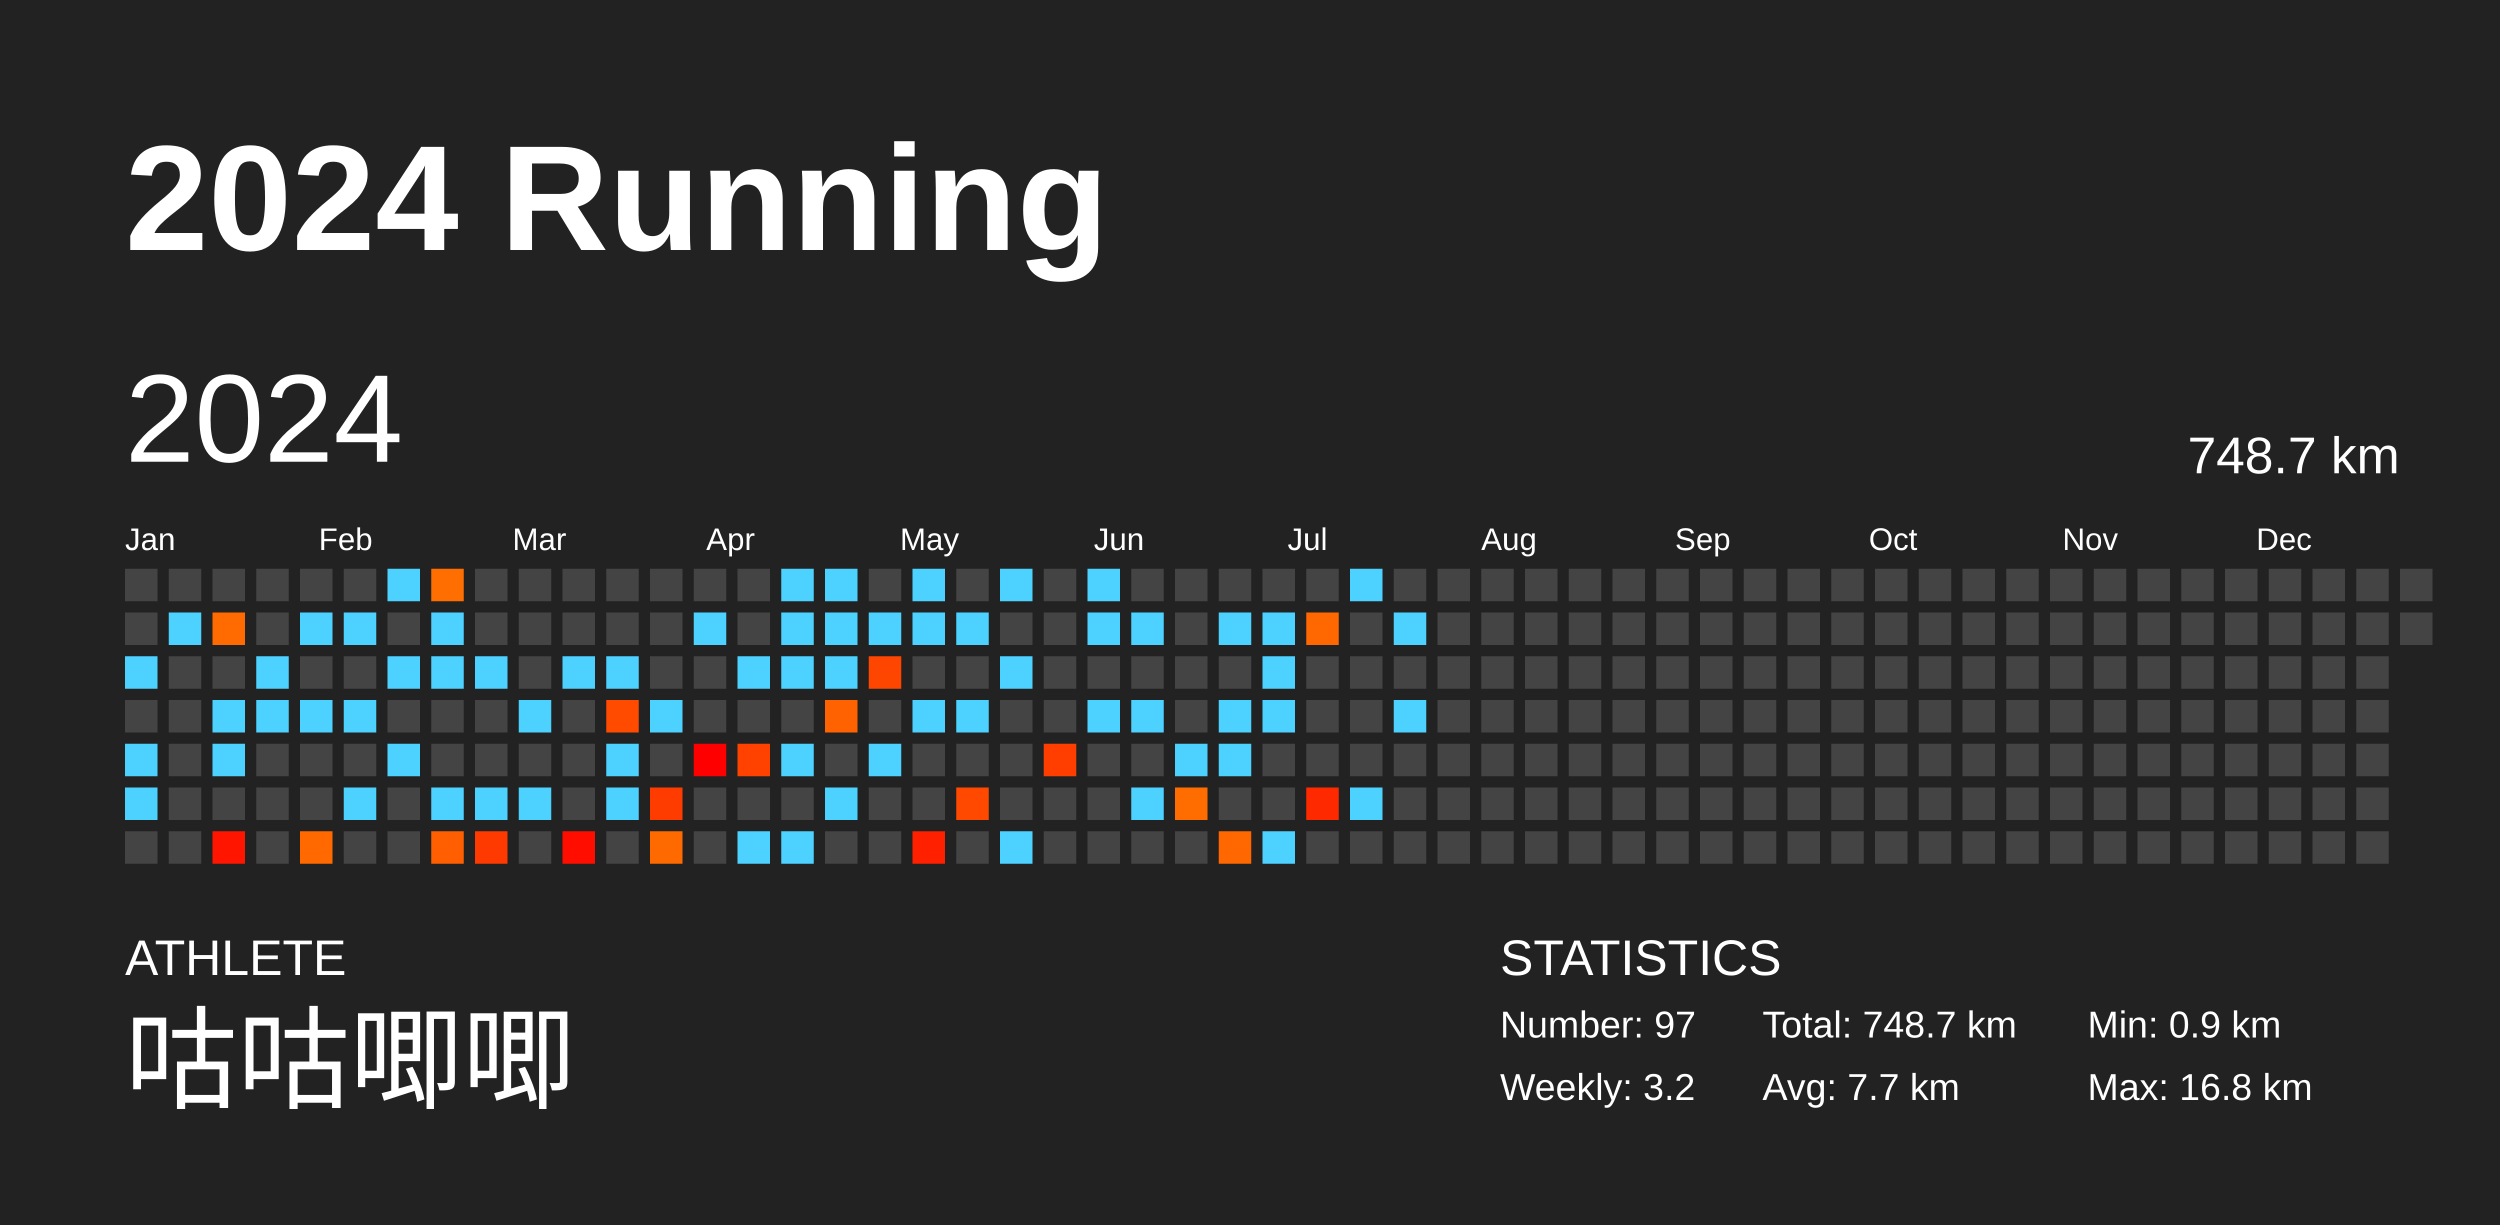
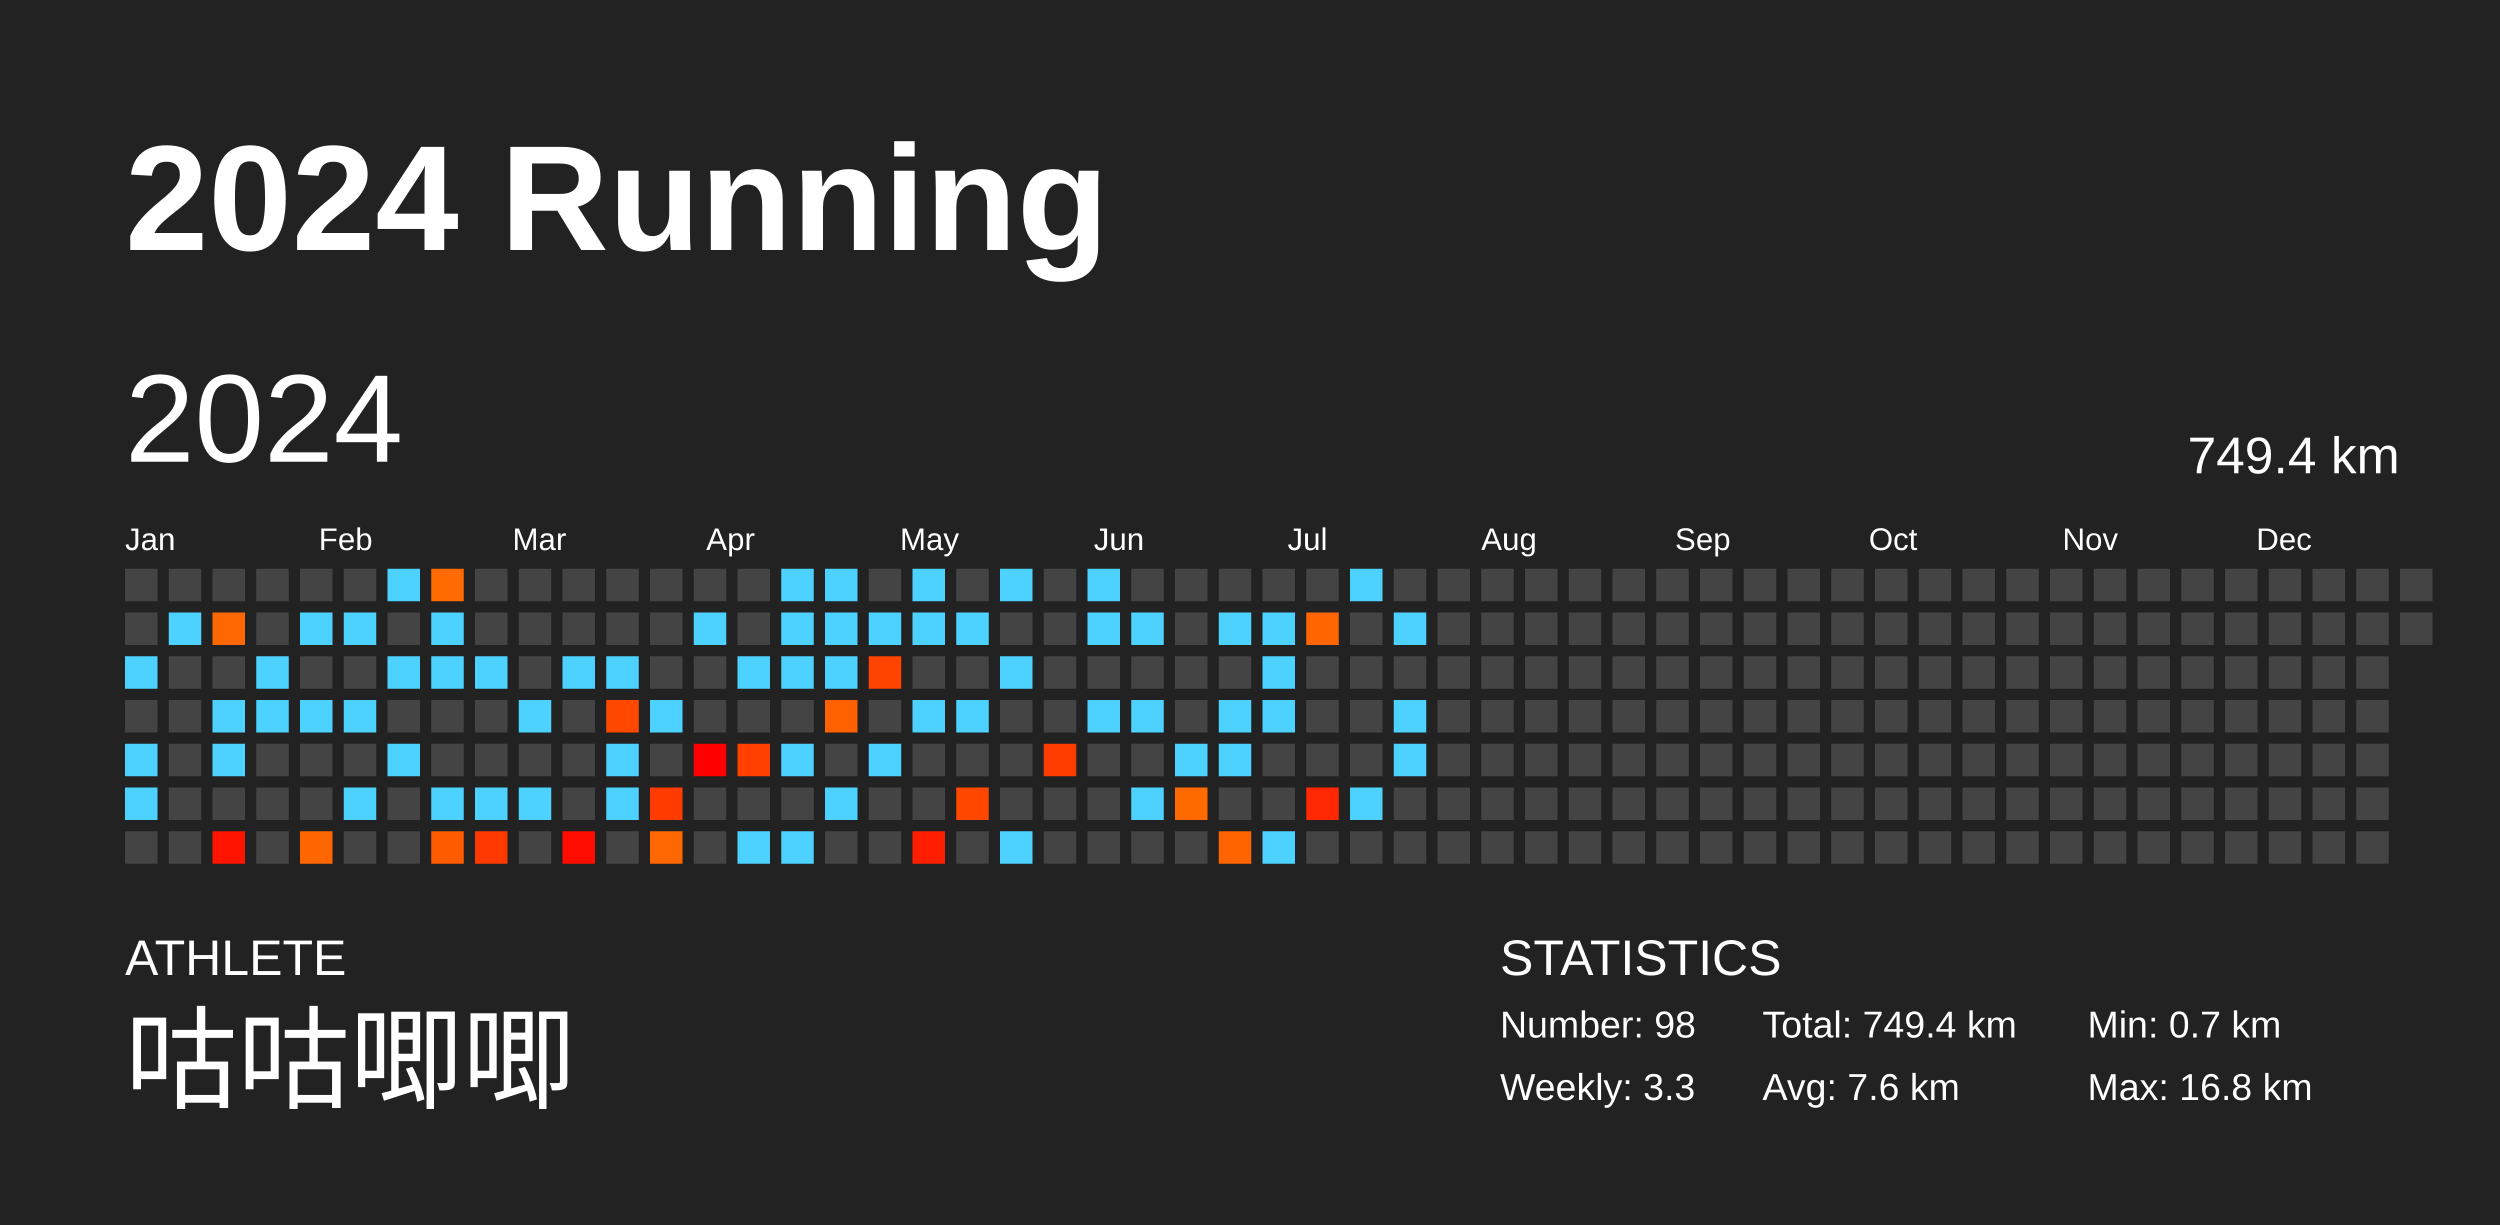
<svg xmlns="http://www.w3.org/2000/svg" baseProfile="full" height="98mm" version="1.1" viewBox="0,0,200,98" width="200mm">
  <defs />
  <rect fill="#222222" height="98" width="200" x="0" y="0" />
  <text fill="#FFFFFF" style="font-size:12px; font-family:Arial; font-weight:bold;" x="10" y="20">2024 Running</text>
  <text fill="#FFFFFF" style="font-size:4px; font-family:Arial" x="10" y="78">ATHLETE</text>
  <text fill="#FFFFFF" style="font-size:9px; font-family:Arial" x="10" y="88">咕咕唧唧</text>
  <text fill="#FFFFFF" style="font-size:4px; font-family:Arial" x="120" y="78">STATISTICS</text>
-   <text fill="#FFFFFF" style="font-size:3px; font-family:Arial" x="120" y="83">Number: 97</text>
-   <text fill="#FFFFFF" style="font-size:3px; font-family:Arial" x="120" y="88">Weekly: 3.2</text>
-   <text fill="#FFFFFF" style="font-size:3px; font-family:Arial" x="141" y="83">Total: 748.7 km</text>
-   <text fill="#FFFFFF" style="font-size:3px; font-family:Arial" x="141" y="88">Avg: 7.7 km</text>
-   <text fill="#FFFFFF" style="font-size:3px; font-family:Arial" x="167" y="83">Min: 0.9 km</text>
+   <text fill="#FFFFFF" style="font-size:3px; font-family:Arial" x="120" y="83">Number: 98</text>
+   <text fill="#FFFFFF" style="font-size:3px; font-family:Arial" x="120" y="88">Weekly: 3.3</text>
+   <text fill="#FFFFFF" style="font-size:3px; font-family:Arial" x="141" y="83">Total: 749.4 km</text>
+   <text fill="#FFFFFF" style="font-size:3px; font-family:Arial" x="141" y="88">Avg: 7.6 km</text>
+   <text fill="#FFFFFF" style="font-size:3px; font-family:Arial" x="167" y="83">Min: 0.7 km</text>
  <text fill="#FFFFFF" style="font-size:3px; font-family:Arial" x="167" y="88">Max: 16.8 km</text>
  <text dominant-baseline="hanging" fill="#FFFFFF" style="font-size:10.0px; font-family:Arial;" x="10" y="30">2024</text>
-   <text dominant-baseline="hanging" fill="#FFFFFF" style="font-size:4.125px; font-family:Arial;" x="175" y="35">748.7 km</text>
+   <text dominant-baseline="hanging" fill="#FFFFFF" style="font-size:4.125px; font-family:Arial;" x="175" y="35">749.4 km</text>
  <text fill="#FFFFFF" style="font-size:2.5px; font-family:Arial" x="10.0" y="44">Jan</text>
  <text fill="#FFFFFF" style="font-size:2.5px; font-family:Arial" x="25.5" y="44">Feb</text>
  <text fill="#FFFFFF" style="font-size:2.5px; font-family:Arial" x="41.0" y="44">Mar</text>
  <text fill="#FFFFFF" style="font-size:2.5px; font-family:Arial" x="56.5" y="44">Apr</text>
  <text fill="#FFFFFF" style="font-size:2.5px; font-family:Arial" x="72.0" y="44">May</text>
  <text fill="#FFFFFF" style="font-size:2.5px; font-family:Arial" x="87.5" y="44">Jun</text>
  <text fill="#FFFFFF" style="font-size:2.5px; font-family:Arial" x="103.0" y="44">Jul</text>
  <text fill="#FFFFFF" style="font-size:2.5px; font-family:Arial" x="118.5" y="44">Aug</text>
  <text fill="#FFFFFF" style="font-size:2.5px; font-family:Arial" x="134.0" y="44">Sep</text>
  <text fill="#FFFFFF" style="font-size:2.5px; font-family:Arial" x="149.5" y="44">Oct</text>
  <text fill="#FFFFFF" style="font-size:2.5px; font-family:Arial" x="165.0" y="44">Nov</text>
  <text fill="#FFFFFF" style="font-size:2.5px; font-family:Arial" x="180.5" y="44">Dec</text>
  <rect fill="#444444" height="2.6" width="2.6" x="10.0" y="45.5" />
  <rect fill="#444444" height="2.6" width="2.6" x="10.0" y="49.0" />
  <rect fill="#4dd2ff" height="2.6" width="2.6" x="10.0" y="52.5" />
  <rect fill="#444444" height="2.6" width="2.6" x="10.0" y="56.0" />
  <rect fill="#4dd2ff" height="2.6" width="2.6" x="10.0" y="59.5" />
  <rect fill="#4dd2ff" height="2.6" width="2.6" x="10.0" y="63.0" />
  <rect fill="#444444" height="2.6" width="2.6" x="10.0" y="66.5" />
  <rect fill="#444444" height="2.6" width="2.6" x="13.5" y="45.5" />
  <rect fill="#4dd2ff" height="2.6" width="2.6" x="13.5" y="49.0" />
  <rect fill="#444444" height="2.6" width="2.6" x="13.5" y="52.5" />
  <rect fill="#444444" height="2.6" width="2.6" x="13.5" y="56.0" />
  <rect fill="#444444" height="2.6" width="2.6" x="13.5" y="59.5" />
  <rect fill="#444444" height="2.6" width="2.6" x="13.5" y="63.0" />
  <rect fill="#444444" height="2.6" width="2.6" x="13.5" y="66.5" />
  <rect fill="#444444" height="2.6" width="2.6" x="17.0" y="45.5" />
-   <rect fill="#ff6b00" height="2.6" width="2.6" x="17.0" y="49.0" />
+   <rect fill="#ff6800" height="2.6" width="2.6" x="17.0" y="49.0" />
  <rect fill="#444444" height="2.6" width="2.6" x="17.0" y="52.5" />
  <rect fill="#4dd2ff" height="2.6" width="2.6" x="17.0" y="56.0" />
  <rect fill="#4dd2ff" height="2.6" width="2.6" x="17.0" y="59.5" />
  <rect fill="#444444" height="2.6" width="2.6" x="17.0" y="63.0" />
-   <rect fill="#ff1500" height="2.6" width="2.6" x="17.0" y="66.5" />
+   <rect fill="#ff1400" height="2.6" width="2.6" x="17.0" y="66.5" />
  <rect fill="#444444" height="2.6" width="2.6" x="20.5" y="45.5" />
  <rect fill="#444444" height="2.6" width="2.6" x="20.5" y="49.0" />
  <rect fill="#4dd2ff" height="2.6" width="2.6" x="20.5" y="52.5" />
  <rect fill="#4dd2ff" height="2.6" width="2.6" x="20.5" y="56.0" />
  <rect fill="#444444" height="2.6" width="2.6" x="20.5" y="59.5" />
  <rect fill="#444444" height="2.6" width="2.6" x="20.5" y="63.0" />
  <rect fill="#444444" height="2.6" width="2.6" x="20.5" y="66.5" />
  <rect fill="#444444" height="2.6" width="2.6" x="24.0" y="45.5" />
  <rect fill="#4dd2ff" height="2.6" width="2.6" x="24.0" y="49.0" />
  <rect fill="#444444" height="2.6" width="2.6" x="24.0" y="52.5" />
  <rect fill="#4dd2ff" height="2.6" width="2.6" x="24.0" y="56.0" />
  <rect fill="#444444" height="2.6" width="2.6" x="24.0" y="59.5" />
  <rect fill="#444444" height="2.6" width="2.6" x="24.0" y="63.0" />
-   <rect fill="#ff6900" height="2.6" width="2.6" x="24.0" y="66.5" />
+   <rect fill="#ff6600" height="2.6" width="2.6" x="24.0" y="66.5" />
  <rect fill="#444444" height="2.6" width="2.6" x="27.5" y="45.5" />
  <rect fill="#4dd2ff" height="2.6" width="2.6" x="27.5" y="49.0" />
  <rect fill="#444444" height="2.6" width="2.6" x="27.5" y="52.5" />
  <rect fill="#4dd2ff" height="2.6" width="2.6" x="27.5" y="56.0" />
  <rect fill="#444444" height="2.6" width="2.6" x="27.5" y="59.5" />
  <rect fill="#4dd2ff" height="2.6" width="2.6" x="27.5" y="63.0" />
  <rect fill="#444444" height="2.6" width="2.6" x="27.5" y="66.5" />
  <rect fill="#4dd2ff" height="2.6" width="2.6" x="31.0" y="45.5" />
  <rect fill="#444444" height="2.6" width="2.6" x="31.0" y="49.0" />
  <rect fill="#4dd2ff" height="2.6" width="2.6" x="31.0" y="52.5" />
  <rect fill="#444444" height="2.6" width="2.6" x="31.0" y="56.0" />
  <rect fill="#4dd2ff" height="2.6" width="2.6" x="31.0" y="59.5" />
  <rect fill="#444444" height="2.6" width="2.6" x="31.0" y="63.0" />
  <rect fill="#444444" height="2.6" width="2.6" x="31.0" y="66.5" />
-   <rect fill="#ff6e00" height="2.6" width="2.6" x="34.5" y="45.5" />
+   <rect fill="#ff6b00" height="2.6" width="2.6" x="34.5" y="45.5" />
  <rect fill="#4dd2ff" height="2.6" width="2.6" x="34.5" y="49.0" />
  <rect fill="#4dd2ff" height="2.6" width="2.6" x="34.5" y="52.5" />
  <rect fill="#444444" height="2.6" width="2.6" x="34.5" y="56.0" />
  <rect fill="#444444" height="2.6" width="2.6" x="34.5" y="59.5" />
  <rect fill="#4dd2ff" height="2.6" width="2.6" x="34.5" y="63.0" />
-   <rect fill="#ff5f00" height="2.6" width="2.6" x="34.5" y="66.5" />
+   <rect fill="#ff5c00" height="2.6" width="2.6" x="34.5" y="66.5" />
  <rect fill="#444444" height="2.6" width="2.6" x="38.0" y="45.5" />
  <rect fill="#444444" height="2.6" width="2.6" x="38.0" y="49.0" />
  <rect fill="#4dd2ff" height="2.6" width="2.6" x="38.0" y="52.5" />
  <rect fill="#444444" height="2.6" width="2.6" x="38.0" y="56.0" />
  <rect fill="#444444" height="2.6" width="2.6" x="38.0" y="59.5" />
  <rect fill="#4dd2ff" height="2.6" width="2.6" x="38.0" y="63.0" />
-   <rect fill="#ff3a00" height="2.6" width="2.6" x="38.0" y="66.5" />
+   <rect fill="#ff3900" height="2.6" width="2.6" x="38.0" y="66.5" />
  <rect fill="#444444" height="2.6" width="2.6" x="41.5" y="45.5" />
  <rect fill="#444444" height="2.6" width="2.6" x="41.5" y="49.0" />
  <rect fill="#444444" height="2.6" width="2.6" x="41.5" y="52.5" />
  <rect fill="#4dd2ff" height="2.6" width="2.6" x="41.5" y="56.0" />
  <rect fill="#444444" height="2.6" width="2.6" x="41.5" y="59.5" />
  <rect fill="#4dd2ff" height="2.6" width="2.6" x="41.5" y="63.0" />
  <rect fill="#444444" height="2.6" width="2.6" x="41.5" y="66.5" />
  <rect fill="#444444" height="2.6" width="2.6" x="45.0" y="45.5" />
  <rect fill="#444444" height="2.6" width="2.6" x="45.0" y="49.0" />
  <rect fill="#4dd2ff" height="2.6" width="2.6" x="45.0" y="52.5" />
  <rect fill="#444444" height="2.6" width="2.6" x="45.0" y="56.0" />
  <rect fill="#444444" height="2.6" width="2.6" x="45.0" y="59.5" />
  <rect fill="#444444" height="2.6" width="2.6" x="45.0" y="63.0" />
-   <rect fill="#ff0e00" height="2.6" width="2.6" x="45.0" y="66.5" />
+   <rect fill="#ff0d00" height="2.6" width="2.6" x="45.0" y="66.5" />
  <rect fill="#444444" height="2.6" width="2.6" x="48.5" y="45.5" />
  <rect fill="#444444" height="2.6" width="2.6" x="48.5" y="49.0" />
  <rect fill="#4dd2ff" height="2.6" width="2.6" x="48.5" y="52.5" />
-   <rect fill="#ff4b00" height="2.6" width="2.6" x="48.5" y="56.0" />
+   <rect fill="#ff4900" height="2.6" width="2.6" x="48.5" y="56.0" />
  <rect fill="#4dd2ff" height="2.6" width="2.6" x="48.5" y="59.5" />
  <rect fill="#4dd2ff" height="2.6" width="2.6" x="48.5" y="63.0" />
  <rect fill="#444444" height="2.6" width="2.6" x="48.5" y="66.5" />
  <rect fill="#444444" height="2.6" width="2.6" x="52.0" y="45.5" />
  <rect fill="#444444" height="2.6" width="2.6" x="52.0" y="49.0" />
  <rect fill="#444444" height="2.6" width="2.6" x="52.0" y="52.5" />
  <rect fill="#4dd2ff" height="2.6" width="2.6" x="52.0" y="56.0" />
  <rect fill="#444444" height="2.6" width="2.6" x="52.0" y="59.5" />
-   <rect fill="#ff3c00" height="2.6" width="2.6" x="52.0" y="63.0" />
-   <rect fill="#ff6a00" height="2.6" width="2.6" x="52.0" y="66.5" />
+   <rect fill="#ff3b00" height="2.6" width="2.6" x="52.0" y="63.0" />
+   <rect fill="#ff6700" height="2.6" width="2.6" x="52.0" y="66.5" />
  <rect fill="#444444" height="2.6" width="2.6" x="55.5" y="45.5" />
  <rect fill="#4dd2ff" height="2.6" width="2.6" x="55.5" y="49.0" />
  <rect fill="#444444" height="2.6" width="2.6" x="55.5" y="52.5" />
  <rect fill="#444444" height="2.6" width="2.6" x="55.5" y="56.0" />
  <rect fill="#ff0000" height="2.6" width="2.6" x="55.5" y="59.5" />
  <rect fill="#444444" height="2.6" width="2.6" x="55.5" y="63.0" />
  <rect fill="#444444" height="2.6" width="2.6" x="55.5" y="66.5" />
  <rect fill="#444444" height="2.6" width="2.6" x="59.0" y="45.5" />
  <rect fill="#444444" height="2.6" width="2.6" x="59.0" y="49.0" />
  <rect fill="#4dd2ff" height="2.6" width="2.6" x="59.0" y="52.5" />
  <rect fill="#444444" height="2.6" width="2.6" x="59.0" y="56.0" />
-   <rect fill="#ff4200" height="2.6" width="2.6" x="59.0" y="59.5" />
+   <rect fill="#ff4000" height="2.6" width="2.6" x="59.0" y="59.5" />
  <rect fill="#444444" height="2.6" width="2.6" x="59.0" y="63.0" />
  <rect fill="#4dd2ff" height="2.6" width="2.6" x="59.0" y="66.5" />
  <rect fill="#4dd2ff" height="2.6" width="2.6" x="62.5" y="45.5" />
  <rect fill="#4dd2ff" height="2.6" width="2.6" x="62.5" y="49.0" />
  <rect fill="#4dd2ff" height="2.6" width="2.6" x="62.5" y="52.5" />
  <rect fill="#444444" height="2.6" width="2.6" x="62.5" y="56.0" />
  <rect fill="#4dd2ff" height="2.6" width="2.6" x="62.5" y="59.5" />
  <rect fill="#444444" height="2.6" width="2.6" x="62.5" y="63.0" />
  <rect fill="#4dd2ff" height="2.6" width="2.6" x="62.5" y="66.5" />
  <rect fill="#4dd2ff" height="2.6" width="2.6" x="66.0" y="45.5" />
  <rect fill="#4dd2ff" height="2.6" width="2.6" x="66.0" y="49.0" />
  <rect fill="#4dd2ff" height="2.6" width="2.6" x="66.0" y="52.5" />
-   <rect fill="#ff6200" height="2.6" width="2.6" x="66.0" y="56.0" />
+   <rect fill="#ff6000" height="2.6" width="2.6" x="66.0" y="56.0" />
  <rect fill="#444444" height="2.6" width="2.6" x="66.0" y="59.5" />
  <rect fill="#4dd2ff" height="2.6" width="2.6" x="66.0" y="63.0" />
  <rect fill="#444444" height="2.6" width="2.6" x="66.0" y="66.5" />
  <rect fill="#444444" height="2.6" width="2.6" x="69.5" y="45.5" />
  <rect fill="#4dd2ff" height="2.6" width="2.6" x="69.5" y="49.0" />
-   <rect fill="#ff4600" height="2.6" width="2.6" x="69.5" y="52.5" />
+   <rect fill="#ff4400" height="2.6" width="2.6" x="69.5" y="52.5" />
  <rect fill="#444444" height="2.6" width="2.6" x="69.5" y="56.0" />
  <rect fill="#4dd2ff" height="2.6" width="2.6" x="69.5" y="59.5" />
  <rect fill="#444444" height="2.6" width="2.6" x="69.5" y="63.0" />
  <rect fill="#444444" height="2.6" width="2.6" x="69.5" y="66.5" />
  <rect fill="#4dd2ff" height="2.6" width="2.6" x="73.0" y="45.5" />
  <rect fill="#4dd2ff" height="2.6" width="2.6" x="73.0" y="49.0" />
  <rect fill="#444444" height="2.6" width="2.6" x="73.0" y="52.5" />
  <rect fill="#4dd2ff" height="2.6" width="2.6" x="73.0" y="56.0" />
  <rect fill="#444444" height="2.6" width="2.6" x="73.0" y="59.5" />
  <rect fill="#444444" height="2.6" width="2.6" x="73.0" y="63.0" />
-   <rect fill="#ff2000" height="2.6" width="2.6" x="73.0" y="66.5" />
+   <rect fill="#ff1f00" height="2.6" width="2.6" x="73.0" y="66.5" />
  <rect fill="#444444" height="2.6" width="2.6" x="76.5" y="45.5" />
  <rect fill="#4dd2ff" height="2.6" width="2.6" x="76.5" y="49.0" />
  <rect fill="#444444" height="2.6" width="2.6" x="76.5" y="52.5" />
  <rect fill="#4dd2ff" height="2.6" width="2.6" x="76.5" y="56.0" />
  <rect fill="#444444" height="2.6" width="2.6" x="76.5" y="59.5" />
-   <rect fill="#ff4900" height="2.6" width="2.6" x="76.5" y="63.0" />
+   <rect fill="#ff4700" height="2.6" width="2.6" x="76.5" y="63.0" />
  <rect fill="#444444" height="2.6" width="2.6" x="76.5" y="66.5" />
  <rect fill="#4dd2ff" height="2.6" width="2.6" x="80.0" y="45.5" />
  <rect fill="#444444" height="2.6" width="2.6" x="80.0" y="49.0" />
  <rect fill="#4dd2ff" height="2.6" width="2.6" x="80.0" y="52.5" />
  <rect fill="#444444" height="2.6" width="2.6" x="80.0" y="56.0" />
  <rect fill="#444444" height="2.6" width="2.6" x="80.0" y="59.5" />
  <rect fill="#444444" height="2.6" width="2.6" x="80.0" y="63.0" />
  <rect fill="#4dd2ff" height="2.6" width="2.6" x="80.0" y="66.5" />
  <rect fill="#444444" height="2.6" width="2.6" x="83.5" y="45.5" />
  <rect fill="#444444" height="2.6" width="2.6" x="83.5" y="49.0" />
  <rect fill="#444444" height="2.6" width="2.6" x="83.5" y="52.5" />
  <rect fill="#444444" height="2.6" width="2.6" x="83.5" y="56.0" />
-   <rect fill="#ff3e00" height="2.6" width="2.6" x="83.5" y="59.5" />
+   <rect fill="#ff3c00" height="2.6" width="2.6" x="83.5" y="59.5" />
  <rect fill="#444444" height="2.6" width="2.6" x="83.5" y="63.0" />
  <rect fill="#444444" height="2.6" width="2.6" x="83.5" y="66.5" />
  <rect fill="#4dd2ff" height="2.6" width="2.6" x="87.0" y="45.5" />
  <rect fill="#4dd2ff" height="2.6" width="2.6" x="87.0" y="49.0" />
  <rect fill="#444444" height="2.6" width="2.6" x="87.0" y="52.5" />
  <rect fill="#4dd2ff" height="2.6" width="2.6" x="87.0" y="56.0" />
  <rect fill="#444444" height="2.6" width="2.6" x="87.0" y="59.5" />
  <rect fill="#444444" height="2.6" width="2.6" x="87.0" y="63.0" />
  <rect fill="#444444" height="2.6" width="2.6" x="87.0" y="66.5" />
  <rect fill="#444444" height="2.6" width="2.6" x="90.5" y="45.5" />
  <rect fill="#4dd2ff" height="2.6" width="2.6" x="90.5" y="49.0" />
  <rect fill="#444444" height="2.6" width="2.6" x="90.5" y="52.5" />
  <rect fill="#4dd2ff" height="2.6" width="2.6" x="90.5" y="56.0" />
  <rect fill="#444444" height="2.6" width="2.6" x="90.5" y="59.5" />
  <rect fill="#4dd2ff" height="2.6" width="2.6" x="90.5" y="63.0" />
  <rect fill="#444444" height="2.6" width="2.6" x="90.5" y="66.5" />
  <rect fill="#444444" height="2.6" width="2.6" x="94.0" y="45.5" />
  <rect fill="#444444" height="2.6" width="2.6" x="94.0" y="49.0" />
  <rect fill="#444444" height="2.6" width="2.6" x="94.0" y="52.5" />
  <rect fill="#444444" height="2.6" width="2.6" x="94.0" y="56.0" />
  <rect fill="#4dd2ff" height="2.6" width="2.6" x="94.0" y="59.5" />
-   <rect fill="#ff6d00" height="2.6" width="2.6" x="94.0" y="63.0" />
+   <rect fill="#ff6a00" height="2.6" width="2.6" x="94.0" y="63.0" />
  <rect fill="#444444" height="2.6" width="2.6" x="94.0" y="66.5" />
  <rect fill="#444444" height="2.6" width="2.6" x="97.5" y="45.5" />
  <rect fill="#4dd2ff" height="2.6" width="2.6" x="97.5" y="49.0" />
  <rect fill="#444444" height="2.6" width="2.6" x="97.5" y="52.5" />
  <rect fill="#4dd2ff" height="2.6" width="2.6" x="97.5" y="56.0" />
  <rect fill="#4dd2ff" height="2.6" width="2.6" x="97.5" y="59.5" />
  <rect fill="#444444" height="2.6" width="2.6" x="97.5" y="63.0" />
-   <rect fill="#ff6700" height="2.6" width="2.6" x="97.5" y="66.5" />
+   <rect fill="#ff6400" height="2.6" width="2.6" x="97.5" y="66.5" />
  <rect fill="#444444" height="2.6" width="2.6" x="101.0" y="45.5" />
  <rect fill="#4dd2ff" height="2.6" width="2.6" x="101.0" y="49.0" />
  <rect fill="#4dd2ff" height="2.6" width="2.6" x="101.0" y="52.5" />
  <rect fill="#4dd2ff" height="2.6" width="2.6" x="101.0" y="56.0" />
  <rect fill="#444444" height="2.6" width="2.6" x="101.0" y="59.5" />
  <rect fill="#444444" height="2.6" width="2.6" x="101.0" y="63.0" />
  <rect fill="#4dd2ff" height="2.6" width="2.6" x="101.0" y="66.5" />
  <rect fill="#444444" height="2.6" width="2.6" x="104.5" y="45.5" />
-   <rect fill="#ff6800" height="2.6" width="2.6" x="104.5" y="49.0" />
+   <rect fill="#ff6500" height="2.6" width="2.6" x="104.5" y="49.0" />
  <rect fill="#444444" height="2.6" width="2.6" x="104.5" y="52.5" />
  <rect fill="#444444" height="2.6" width="2.6" x="104.5" y="56.0" />
  <rect fill="#444444" height="2.6" width="2.6" x="104.5" y="59.5" />
-   <rect fill="#ff2900" height="2.6" width="2.6" x="104.5" y="63.0" />
+   <rect fill="#ff2800" height="2.6" width="2.6" x="104.5" y="63.0" />
  <rect fill="#444444" height="2.6" width="2.6" x="104.5" y="66.5" />
  <rect fill="#4dd2ff" height="2.6" width="2.6" x="108.0" y="45.5" />
  <rect fill="#444444" height="2.6" width="2.6" x="108.0" y="49.0" />
  <rect fill="#444444" height="2.6" width="2.6" x="108.0" y="52.5" />
  <rect fill="#444444" height="2.6" width="2.6" x="108.0" y="56.0" />
  <rect fill="#444444" height="2.6" width="2.6" x="108.0" y="59.5" />
  <rect fill="#4dd2ff" height="2.6" width="2.6" x="108.0" y="63.0" />
  <rect fill="#444444" height="2.6" width="2.6" x="108.0" y="66.5" />
  <rect fill="#444444" height="2.6" width="2.6" x="111.5" y="45.5" />
  <rect fill="#4dd2ff" height="2.6" width="2.6" x="111.5" y="49.0" />
  <rect fill="#444444" height="2.6" width="2.6" x="111.5" y="52.5" />
  <rect fill="#4dd2ff" height="2.6" width="2.6" x="111.5" y="56.0" />
-   <rect fill="#444444" height="2.6" width="2.6" x="111.5" y="59.5" />
+   <rect fill="#4dd2ff" height="2.6" width="2.6" x="111.5" y="59.5" />
  <rect fill="#444444" height="2.6" width="2.6" x="111.5" y="63.0" />
  <rect fill="#444444" height="2.6" width="2.6" x="111.5" y="66.5" />
  <rect fill="#444444" height="2.6" width="2.6" x="115.0" y="45.5" />
  <rect fill="#444444" height="2.6" width="2.6" x="115.0" y="49.0" />
  <rect fill="#444444" height="2.6" width="2.6" x="115.0" y="52.5" />
  <rect fill="#444444" height="2.6" width="2.6" x="115.0" y="56.0" />
  <rect fill="#444444" height="2.6" width="2.6" x="115.0" y="59.5" />
  <rect fill="#444444" height="2.6" width="2.6" x="115.0" y="63.0" />
  <rect fill="#444444" height="2.6" width="2.6" x="115.0" y="66.5" />
  <rect fill="#444444" height="2.6" width="2.6" x="118.5" y="45.5" />
  <rect fill="#444444" height="2.6" width="2.6" x="118.5" y="49.0" />
  <rect fill="#444444" height="2.6" width="2.6" x="118.5" y="52.5" />
  <rect fill="#444444" height="2.6" width="2.6" x="118.5" y="56.0" />
  <rect fill="#444444" height="2.6" width="2.6" x="118.5" y="59.5" />
  <rect fill="#444444" height="2.6" width="2.6" x="118.5" y="63.0" />
  <rect fill="#444444" height="2.6" width="2.6" x="118.5" y="66.5" />
  <rect fill="#444444" height="2.6" width="2.6" x="122.0" y="45.5" />
  <rect fill="#444444" height="2.6" width="2.6" x="122.0" y="49.0" />
  <rect fill="#444444" height="2.6" width="2.6" x="122.0" y="52.5" />
  <rect fill="#444444" height="2.6" width="2.6" x="122.0" y="56.0" />
  <rect fill="#444444" height="2.6" width="2.6" x="122.0" y="59.5" />
  <rect fill="#444444" height="2.6" width="2.6" x="122.0" y="63.0" />
  <rect fill="#444444" height="2.6" width="2.6" x="122.0" y="66.5" />
  <rect fill="#444444" height="2.6" width="2.6" x="125.5" y="45.5" />
  <rect fill="#444444" height="2.6" width="2.6" x="125.5" y="49.0" />
  <rect fill="#444444" height="2.6" width="2.6" x="125.5" y="52.5" />
  <rect fill="#444444" height="2.6" width="2.6" x="125.5" y="56.0" />
  <rect fill="#444444" height="2.6" width="2.6" x="125.5" y="59.5" />
  <rect fill="#444444" height="2.6" width="2.6" x="125.5" y="63.0" />
  <rect fill="#444444" height="2.6" width="2.6" x="125.5" y="66.5" />
  <rect fill="#444444" height="2.6" width="2.6" x="129.0" y="45.5" />
  <rect fill="#444444" height="2.6" width="2.6" x="129.0" y="49.0" />
  <rect fill="#444444" height="2.6" width="2.6" x="129.0" y="52.5" />
  <rect fill="#444444" height="2.6" width="2.6" x="129.0" y="56.0" />
  <rect fill="#444444" height="2.6" width="2.6" x="129.0" y="59.5" />
  <rect fill="#444444" height="2.6" width="2.6" x="129.0" y="63.0" />
  <rect fill="#444444" height="2.6" width="2.6" x="129.0" y="66.5" />
  <rect fill="#444444" height="2.6" width="2.6" x="132.5" y="45.5" />
  <rect fill="#444444" height="2.6" width="2.6" x="132.5" y="49.0" />
  <rect fill="#444444" height="2.6" width="2.6" x="132.5" y="52.5" />
  <rect fill="#444444" height="2.6" width="2.6" x="132.5" y="56.0" />
  <rect fill="#444444" height="2.6" width="2.6" x="132.5" y="59.5" />
  <rect fill="#444444" height="2.6" width="2.6" x="132.5" y="63.0" />
  <rect fill="#444444" height="2.6" width="2.6" x="132.5" y="66.5" />
  <rect fill="#444444" height="2.6" width="2.6" x="136.0" y="45.5" />
  <rect fill="#444444" height="2.6" width="2.6" x="136.0" y="49.0" />
  <rect fill="#444444" height="2.6" width="2.6" x="136.0" y="52.5" />
  <rect fill="#444444" height="2.6" width="2.6" x="136.0" y="56.0" />
  <rect fill="#444444" height="2.6" width="2.6" x="136.0" y="59.5" />
  <rect fill="#444444" height="2.6" width="2.6" x="136.0" y="63.0" />
  <rect fill="#444444" height="2.6" width="2.6" x="136.0" y="66.5" />
  <rect fill="#444444" height="2.6" width="2.6" x="139.5" y="45.5" />
  <rect fill="#444444" height="2.6" width="2.6" x="139.5" y="49.0" />
  <rect fill="#444444" height="2.6" width="2.6" x="139.5" y="52.5" />
  <rect fill="#444444" height="2.6" width="2.6" x="139.5" y="56.0" />
  <rect fill="#444444" height="2.6" width="2.6" x="139.5" y="59.5" />
  <rect fill="#444444" height="2.6" width="2.6" x="139.5" y="63.0" />
  <rect fill="#444444" height="2.6" width="2.6" x="139.5" y="66.5" />
  <rect fill="#444444" height="2.6" width="2.6" x="143.0" y="45.5" />
  <rect fill="#444444" height="2.6" width="2.6" x="143.0" y="49.0" />
  <rect fill="#444444" height="2.6" width="2.6" x="143.0" y="52.5" />
  <rect fill="#444444" height="2.6" width="2.6" x="143.0" y="56.0" />
  <rect fill="#444444" height="2.6" width="2.6" x="143.0" y="59.5" />
  <rect fill="#444444" height="2.6" width="2.6" x="143.0" y="63.0" />
  <rect fill="#444444" height="2.6" width="2.6" x="143.0" y="66.5" />
  <rect fill="#444444" height="2.6" width="2.6" x="146.5" y="45.5" />
  <rect fill="#444444" height="2.6" width="2.6" x="146.5" y="49.0" />
  <rect fill="#444444" height="2.6" width="2.6" x="146.5" y="52.5" />
  <rect fill="#444444" height="2.6" width="2.6" x="146.5" y="56.0" />
  <rect fill="#444444" height="2.6" width="2.6" x="146.5" y="59.5" />
  <rect fill="#444444" height="2.6" width="2.6" x="146.5" y="63.0" />
  <rect fill="#444444" height="2.6" width="2.6" x="146.5" y="66.5" />
  <rect fill="#444444" height="2.6" width="2.6" x="150.0" y="45.5" />
  <rect fill="#444444" height="2.6" width="2.6" x="150.0" y="49.0" />
  <rect fill="#444444" height="2.6" width="2.6" x="150.0" y="52.5" />
  <rect fill="#444444" height="2.6" width="2.6" x="150.0" y="56.0" />
  <rect fill="#444444" height="2.6" width="2.6" x="150.0" y="59.5" />
  <rect fill="#444444" height="2.6" width="2.6" x="150.0" y="63.0" />
  <rect fill="#444444" height="2.6" width="2.6" x="150.0" y="66.5" />
  <rect fill="#444444" height="2.6" width="2.6" x="153.5" y="45.5" />
  <rect fill="#444444" height="2.6" width="2.6" x="153.5" y="49.0" />
  <rect fill="#444444" height="2.6" width="2.6" x="153.5" y="52.5" />
  <rect fill="#444444" height="2.6" width="2.6" x="153.5" y="56.0" />
  <rect fill="#444444" height="2.6" width="2.6" x="153.5" y="59.5" />
  <rect fill="#444444" height="2.6" width="2.6" x="153.5" y="63.0" />
  <rect fill="#444444" height="2.6" width="2.6" x="153.5" y="66.5" />
  <rect fill="#444444" height="2.6" width="2.6" x="157.0" y="45.5" />
  <rect fill="#444444" height="2.6" width="2.6" x="157.0" y="49.0" />
  <rect fill="#444444" height="2.6" width="2.6" x="157.0" y="52.5" />
  <rect fill="#444444" height="2.6" width="2.6" x="157.0" y="56.0" />
  <rect fill="#444444" height="2.6" width="2.6" x="157.0" y="59.5" />
  <rect fill="#444444" height="2.6" width="2.6" x="157.0" y="63.0" />
  <rect fill="#444444" height="2.6" width="2.6" x="157.0" y="66.5" />
  <rect fill="#444444" height="2.6" width="2.6" x="160.5" y="45.5" />
  <rect fill="#444444" height="2.6" width="2.6" x="160.5" y="49.0" />
  <rect fill="#444444" height="2.6" width="2.6" x="160.5" y="52.5" />
  <rect fill="#444444" height="2.6" width="2.6" x="160.5" y="56.0" />
  <rect fill="#444444" height="2.6" width="2.6" x="160.5" y="59.5" />
  <rect fill="#444444" height="2.6" width="2.6" x="160.5" y="63.0" />
  <rect fill="#444444" height="2.6" width="2.6" x="160.5" y="66.5" />
  <rect fill="#444444" height="2.6" width="2.6" x="164.0" y="45.5" />
  <rect fill="#444444" height="2.6" width="2.6" x="164.0" y="49.0" />
  <rect fill="#444444" height="2.6" width="2.6" x="164.0" y="52.5" />
  <rect fill="#444444" height="2.6" width="2.6" x="164.0" y="56.0" />
  <rect fill="#444444" height="2.6" width="2.6" x="164.0" y="59.5" />
  <rect fill="#444444" height="2.6" width="2.6" x="164.0" y="63.0" />
  <rect fill="#444444" height="2.6" width="2.6" x="164.0" y="66.5" />
  <rect fill="#444444" height="2.6" width="2.6" x="167.5" y="45.5" />
  <rect fill="#444444" height="2.6" width="2.6" x="167.5" y="49.0" />
  <rect fill="#444444" height="2.6" width="2.6" x="167.5" y="52.5" />
  <rect fill="#444444" height="2.6" width="2.6" x="167.5" y="56.0" />
  <rect fill="#444444" height="2.6" width="2.6" x="167.5" y="59.5" />
  <rect fill="#444444" height="2.6" width="2.6" x="167.5" y="63.0" />
  <rect fill="#444444" height="2.6" width="2.6" x="167.5" y="66.5" />
  <rect fill="#444444" height="2.6" width="2.6" x="171.0" y="45.5" />
  <rect fill="#444444" height="2.6" width="2.6" x="171.0" y="49.0" />
  <rect fill="#444444" height="2.6" width="2.6" x="171.0" y="52.5" />
  <rect fill="#444444" height="2.6" width="2.6" x="171.0" y="56.0" />
  <rect fill="#444444" height="2.6" width="2.6" x="171.0" y="59.5" />
  <rect fill="#444444" height="2.6" width="2.6" x="171.0" y="63.0" />
  <rect fill="#444444" height="2.6" width="2.6" x="171.0" y="66.5" />
  <rect fill="#444444" height="2.6" width="2.6" x="174.5" y="45.5" />
  <rect fill="#444444" height="2.6" width="2.6" x="174.5" y="49.0" />
  <rect fill="#444444" height="2.6" width="2.6" x="174.5" y="52.5" />
  <rect fill="#444444" height="2.6" width="2.6" x="174.5" y="56.0" />
  <rect fill="#444444" height="2.6" width="2.6" x="174.5" y="59.5" />
  <rect fill="#444444" height="2.6" width="2.6" x="174.5" y="63.0" />
  <rect fill="#444444" height="2.6" width="2.6" x="174.5" y="66.5" />
  <rect fill="#444444" height="2.6" width="2.6" x="178.0" y="45.5" />
  <rect fill="#444444" height="2.6" width="2.6" x="178.0" y="49.0" />
  <rect fill="#444444" height="2.6" width="2.6" x="178.0" y="52.5" />
  <rect fill="#444444" height="2.6" width="2.6" x="178.0" y="56.0" />
  <rect fill="#444444" height="2.6" width="2.6" x="178.0" y="59.5" />
  <rect fill="#444444" height="2.6" width="2.6" x="178.0" y="63.0" />
  <rect fill="#444444" height="2.6" width="2.6" x="178.0" y="66.5" />
  <rect fill="#444444" height="2.6" width="2.6" x="181.5" y="45.5" />
  <rect fill="#444444" height="2.6" width="2.6" x="181.5" y="49.0" />
  <rect fill="#444444" height="2.6" width="2.6" x="181.5" y="52.5" />
  <rect fill="#444444" height="2.6" width="2.6" x="181.5" y="56.0" />
  <rect fill="#444444" height="2.6" width="2.6" x="181.5" y="59.5" />
  <rect fill="#444444" height="2.6" width="2.6" x="181.5" y="63.0" />
  <rect fill="#444444" height="2.6" width="2.6" x="181.5" y="66.5" />
  <rect fill="#444444" height="2.6" width="2.6" x="185.0" y="45.5" />
  <rect fill="#444444" height="2.6" width="2.6" x="185.0" y="49.0" />
  <rect fill="#444444" height="2.6" width="2.6" x="185.0" y="52.5" />
  <rect fill="#444444" height="2.6" width="2.6" x="185.0" y="56.0" />
  <rect fill="#444444" height="2.6" width="2.6" x="185.0" y="59.5" />
  <rect fill="#444444" height="2.6" width="2.6" x="185.0" y="63.0" />
  <rect fill="#444444" height="2.6" width="2.6" x="185.0" y="66.5" />
  <rect fill="#444444" height="2.6" width="2.6" x="188.5" y="45.5" />
  <rect fill="#444444" height="2.6" width="2.6" x="188.5" y="49.0" />
  <rect fill="#444444" height="2.6" width="2.6" x="188.5" y="52.5" />
  <rect fill="#444444" height="2.6" width="2.6" x="188.5" y="56.0" />
  <rect fill="#444444" height="2.6" width="2.6" x="188.5" y="59.5" />
  <rect fill="#444444" height="2.6" width="2.6" x="188.5" y="63.0" />
  <rect fill="#444444" height="2.6" width="2.6" x="188.5" y="66.5" />
  <rect fill="#444444" height="2.6" width="2.6" x="192.0" y="45.5" />
  <rect fill="#444444" height="2.6" width="2.6" x="192.0" y="49.0" />
</svg>
